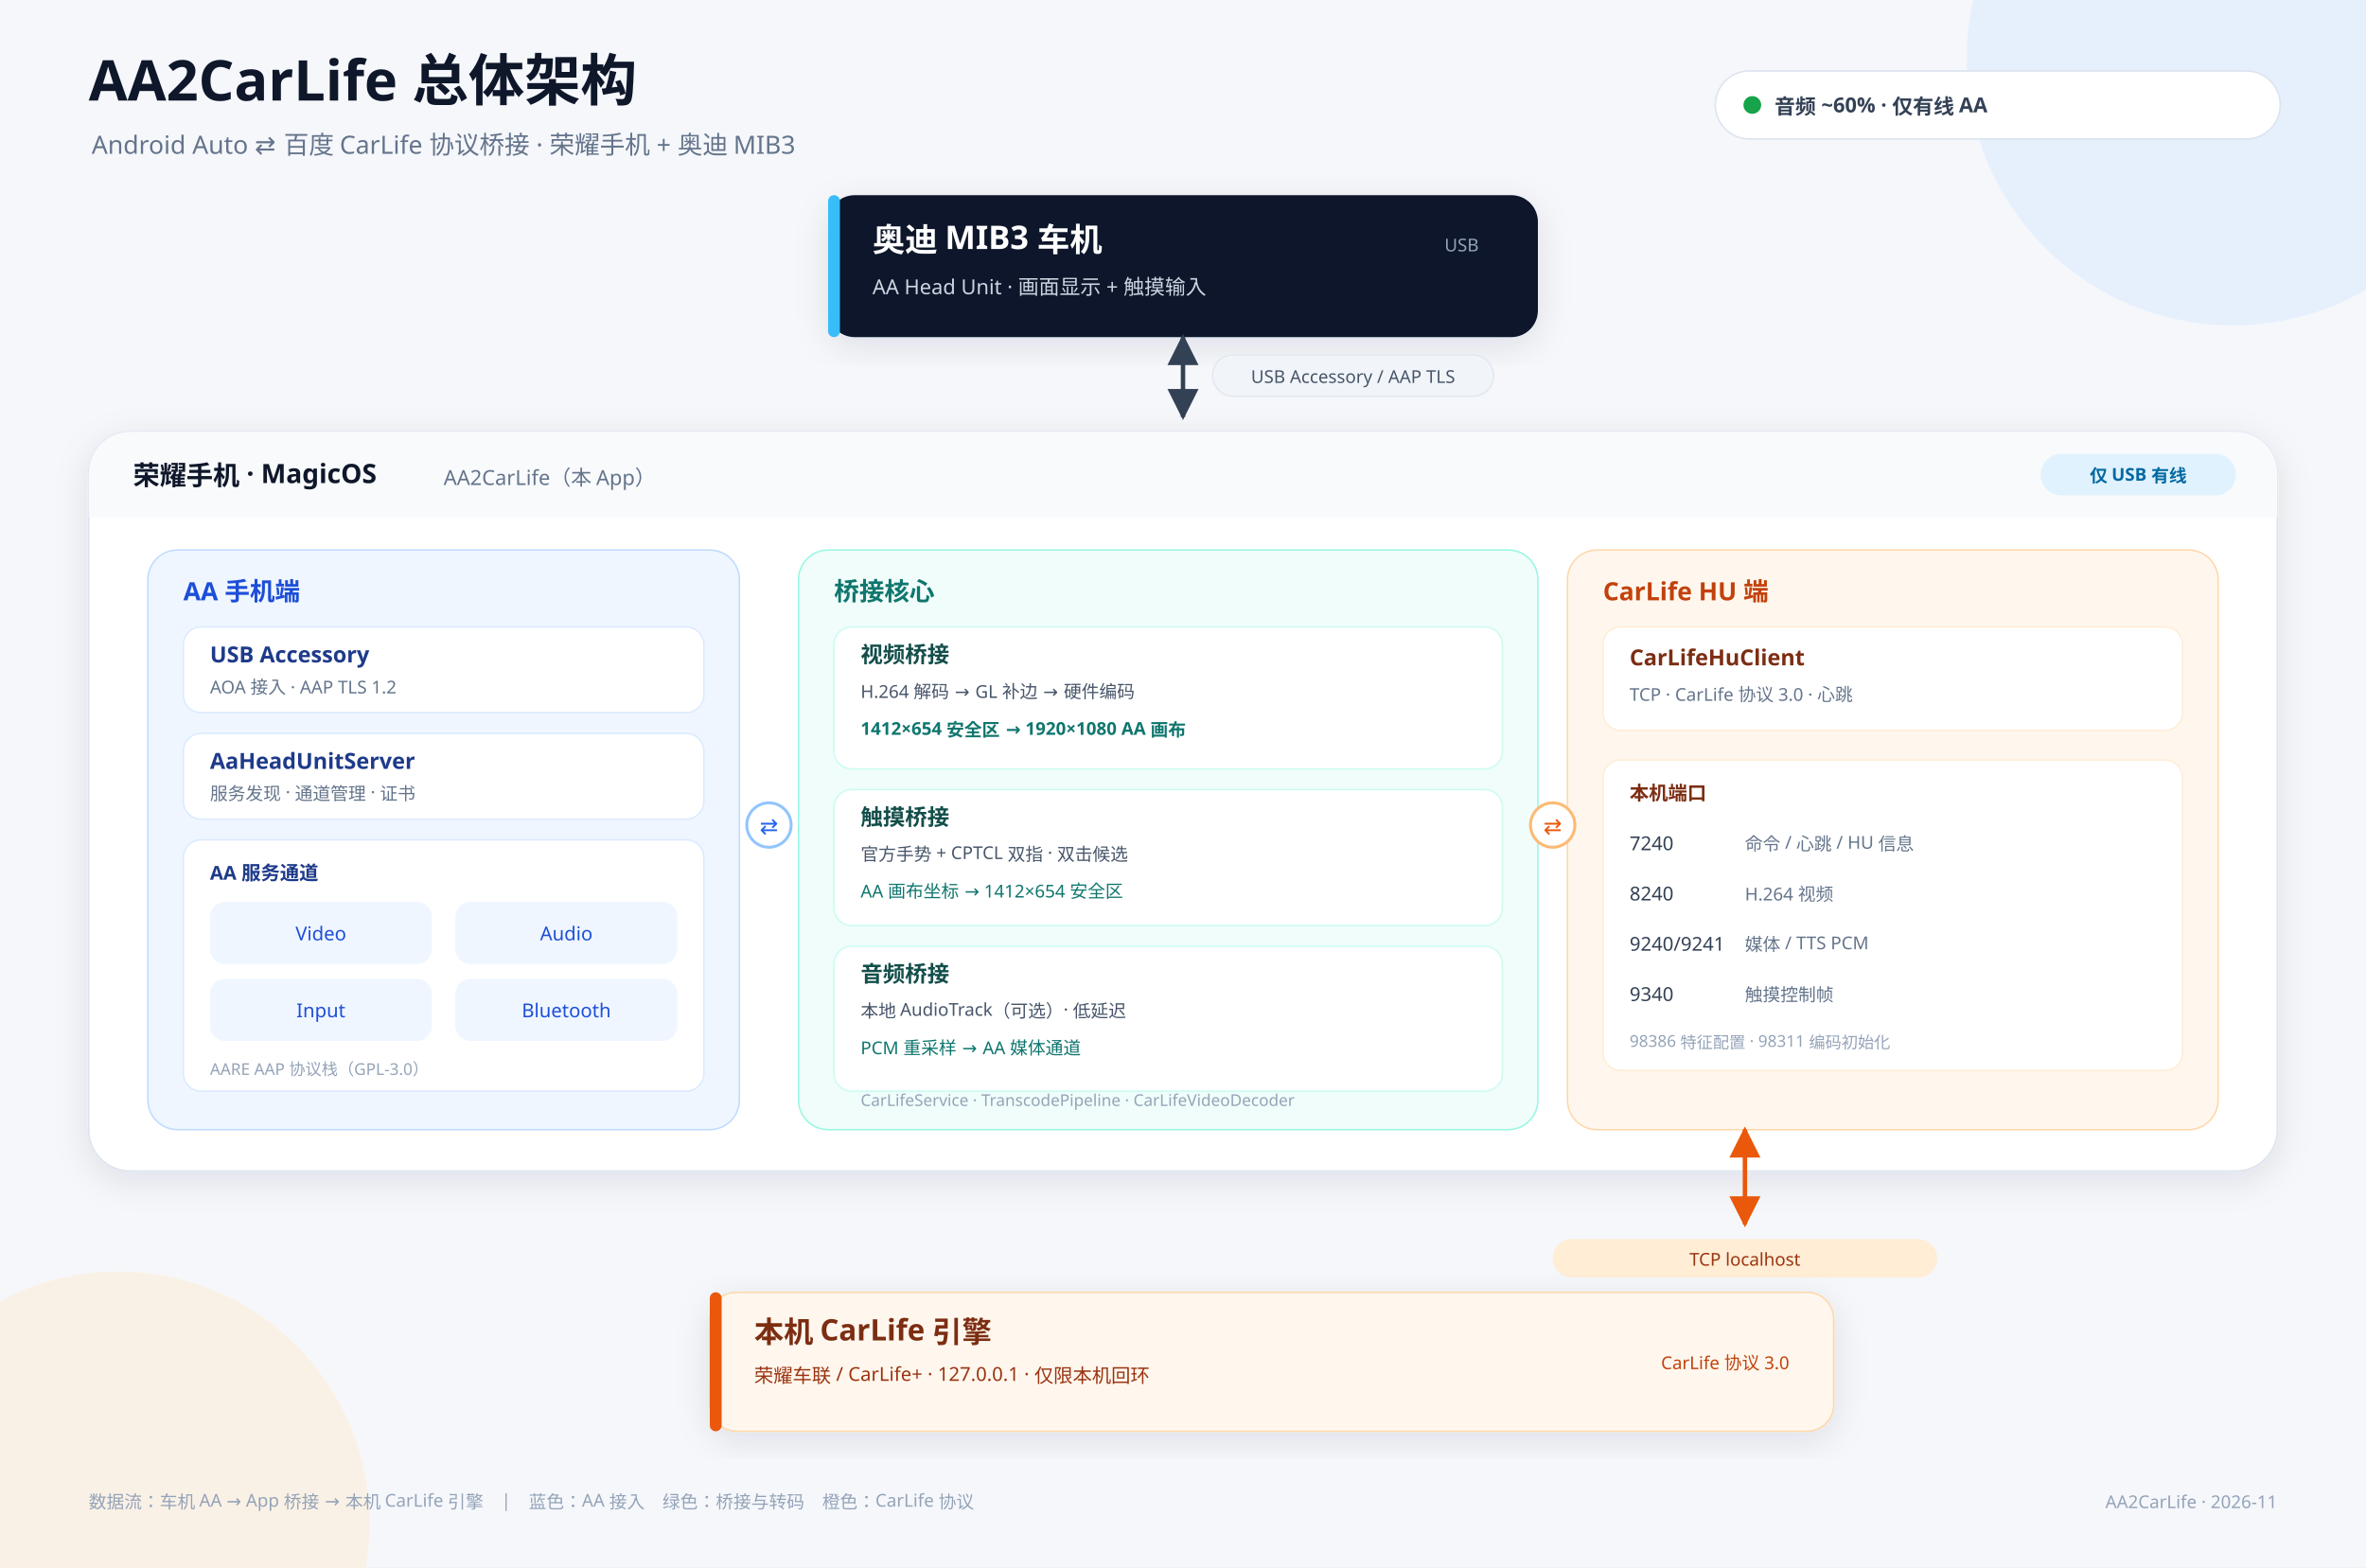
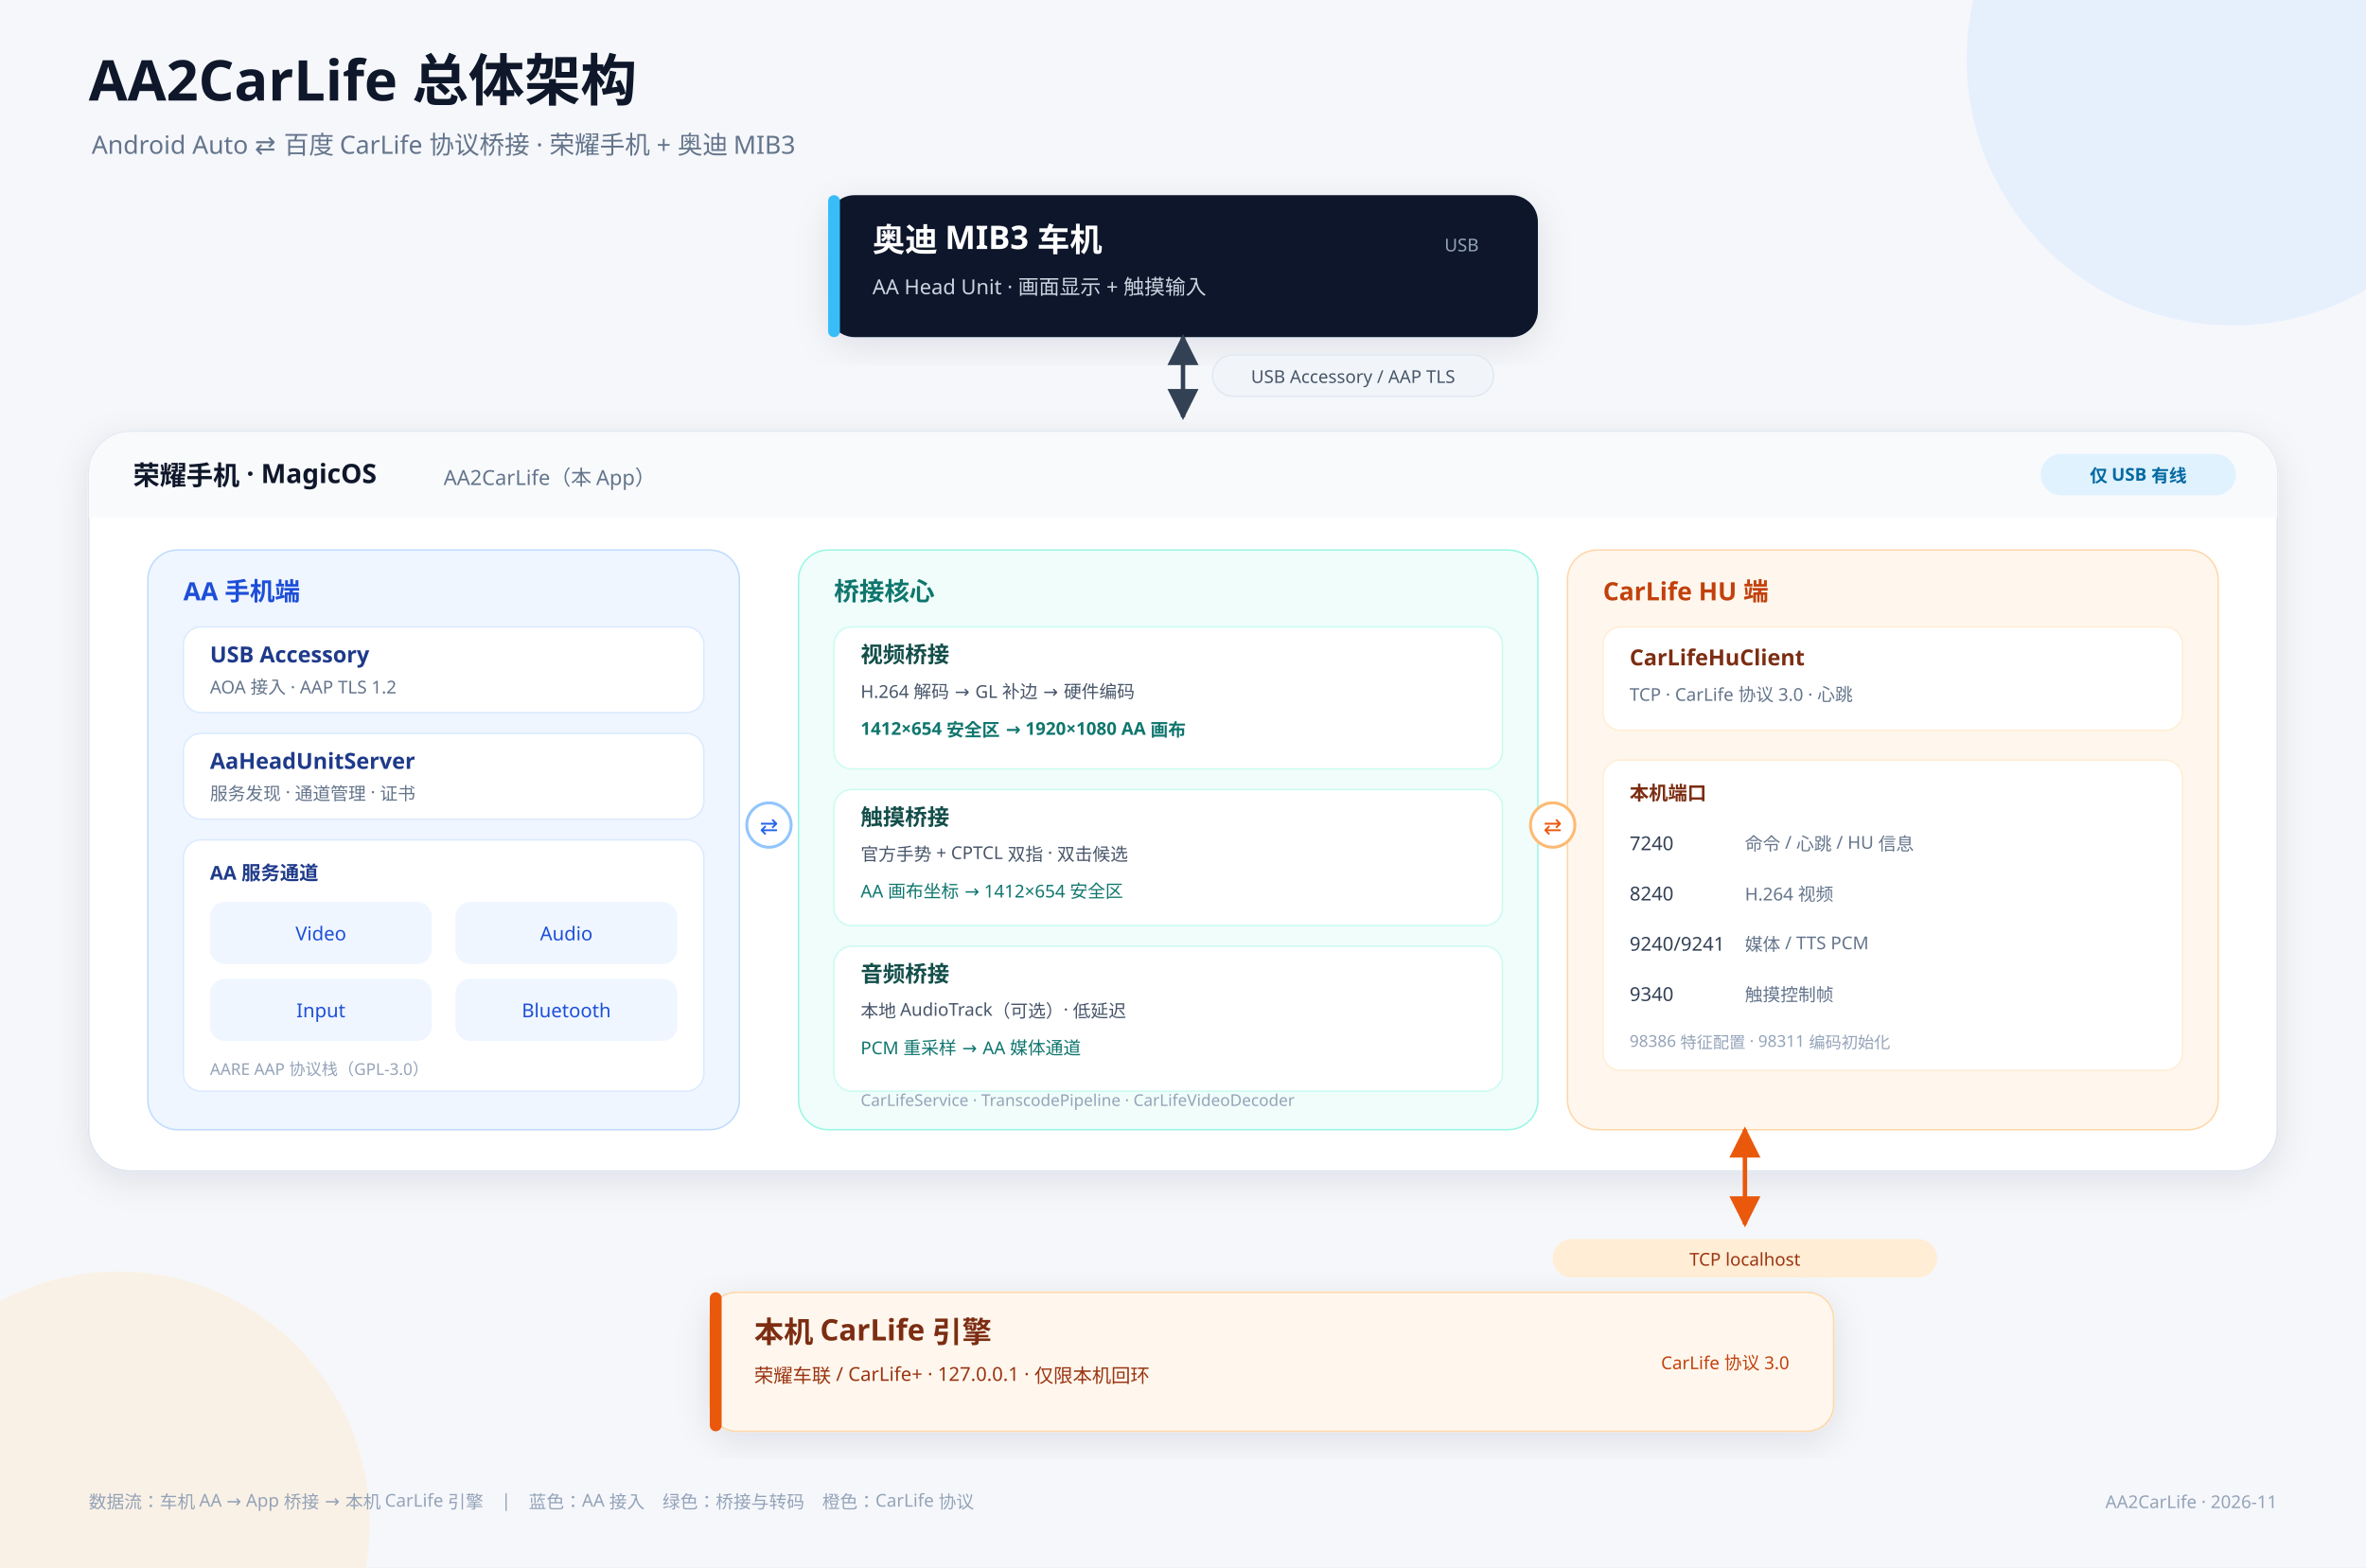
<svg xmlns="http://www.w3.org/2000/svg" width="1600" height="1060" viewBox="0 0 1600 1060">
  <defs>
    <filter id="shadow" x="-20%" y="-20%" width="140%" height="140%">
      <feDropShadow dx="0" dy="6" stdDeviation="12" flood-color="#0F172A" flood-opacity="0.10" />
    </filter>
    <marker id="arrowBlue" viewBox="0 0 10 10" refX="9" refY="5" markerWidth="7" markerHeight="7" orient="auto-start-reverse">
      <path d="M 0 0 L 10 5 L 0 10 z" fill="#2563EB" />
    </marker>
    <marker id="arrowGreen" viewBox="0 0 10 10" refX="9" refY="5" markerWidth="7" markerHeight="7" orient="auto-start-reverse">
      <path d="M 0 0 L 10 5 L 0 10 z" fill="#0F766E" />
    </marker>
    <marker id="arrowOrange" viewBox="0 0 10 10" refX="9" refY="5" markerWidth="7" markerHeight="7" orient="auto-start-reverse">
      <path d="M 0 0 L 10 5 L 0 10 z" fill="#EA580C" />
    </marker>
    <marker id="arrowDark" viewBox="0 0 10 10" refX="9" refY="5" markerWidth="7" markerHeight="7" orient="auto-start-reverse">
      <path d="M 0 0 L 10 5 L 0 10 z" fill="#334155" />
    </marker>
  </defs>
  <rect width="1600" height="1060" fill="#F5F7FB" />
  <circle cx="1510" cy="40" r="180" fill="#DBEAFE" opacity="0.55" />
  <circle cx="80" cy="1030" r="170" fill="#FFEDD5" opacity="0.55" />
  <text x="60" y="68" font-family="Microsoft YaHei, Noto Sans SC, PingFang SC, sans-serif" font-size="38" font-weight="700" fill="#0F172A">AA2CarLife 总体架构</text>
  <text x="62" y="104" font-family="Microsoft YaHei, Noto Sans SC, PingFang SC, sans-serif" font-size="17" fill="#64748B">Android Auto ⇄ 百度 CarLife 协议桥接 · 荣耀手机 + 奥迪 MIB3</text>
-   <rect x="1160" y="48" width="382" height="46" rx="23" fill="#FFFFFF" stroke="#DCE3EE" />
-   <circle cx="1185" cy="71" r="6" fill="#16A34A" />
-   <text x="1200" y="77" font-family="Microsoft YaHei, Noto Sans SC, PingFang SC, sans-serif" font-size="14" font-weight="600" fill="#334155">音频 ~60% · 仅有线 AA</text>
  <rect x="560" y="132" width="480" height="96" rx="18" fill="#0F172A" filter="url(#shadow)" />
  <rect x="560" y="132" width="8" height="96" rx="4" fill="#38BDF8" />
  <text x="590" y="170" font-family="Microsoft YaHei, Noto Sans SC, PingFang SC, sans-serif" font-size="22" font-weight="700" fill="#FFFFFF">奥迪 MIB3 车机</text>
  <text x="590" y="199" font-family="Microsoft YaHei, Noto Sans SC, PingFang SC, sans-serif" font-size="14" fill="#CBD5E1">AA Head Unit · 画面显示 + 触摸输入</text>
  <text x="1000" y="170" text-anchor="end" font-family="Microsoft YaHei, Noto Sans SC, PingFang SC, sans-serif" font-size="12" fill="#94A3B8">USB</text>
  <path d="M 800 228 L 800 282" stroke="#334155" stroke-width="3" marker-start="url(#arrowDark)" marker-end="url(#arrowDark)" />
  <rect x="820" y="240" width="190" height="28" rx="14" fill="#F1F5F9" stroke="#E2E8F0" />
  <text x="915" y="259" text-anchor="middle" font-family="Microsoft YaHei, Noto Sans SC, PingFang SC, sans-serif" font-size="12" fill="#475569">USB Accessory / AAP TLS</text>
  <rect x="60" y="292" width="1480" height="500" rx="28" fill="#FFFFFF" stroke="#DCE3EE" filter="url(#shadow)" />
  <rect x="60" y="292" width="1480" height="58" rx="28" fill="#F8FAFC" />
  <rect x="60" y="322" width="1480" height="28" fill="#F8FAFC" />
  <text x="90" y="328" font-family="Microsoft YaHei, Noto Sans SC, PingFang SC, sans-serif" font-size="18" font-weight="700" fill="#0F172A">荣耀手机 · MagicOS</text>
  <text x="300" y="328" font-family="Microsoft YaHei, Noto Sans SC, PingFang SC, sans-serif" font-size="14" fill="#64748B">AA2CarLife（本 App）</text>
  <rect x="1380" y="307" width="132" height="28" rx="14" fill="#E0F2FE" />
  <text x="1446" y="326" text-anchor="middle" font-family="Microsoft YaHei, Noto Sans SC, PingFang SC, sans-serif" font-size="12" font-weight="600" fill="#0369A1">仅 USB 有线</text>
  <rect x="100" y="372" width="400" height="392" rx="20" fill="#EFF6FF" stroke="#BFDBFE" />
  <text x="124" y="406" font-family="Microsoft YaHei, Noto Sans SC, PingFang SC, sans-serif" font-size="17" font-weight="700" fill="#1D4ED8">AA 手机端</text>
  <rect x="124" y="424" width="352" height="58" rx="12" fill="#FFFFFF" stroke="#DBEAFE" />
  <text x="142" y="448" font-family="Microsoft YaHei, Noto Sans SC, PingFang SC, sans-serif" font-size="15" font-weight="600" fill="#1E3A8A">USB Accessory</text>
  <text x="142" y="469" font-family="Microsoft YaHei, Noto Sans SC, PingFang SC, sans-serif" font-size="12" fill="#64748B">AOA 接入 · AAP TLS 1.2</text>
  <rect x="124" y="496" width="352" height="58" rx="12" fill="#FFFFFF" stroke="#DBEAFE" />
  <text x="142" y="520" font-family="Microsoft YaHei, Noto Sans SC, PingFang SC, sans-serif" font-size="15" font-weight="600" fill="#1E3A8A">AaHeadUnitServer</text>
  <text x="142" y="541" font-family="Microsoft YaHei, Noto Sans SC, PingFang SC, sans-serif" font-size="12" fill="#64748B">服务发现 · 通道管理 · 证书</text>
  <rect x="124" y="568" width="352" height="170" rx="12" fill="#FFFFFF" stroke="#DBEAFE" />
  <text x="142" y="595" font-family="Microsoft YaHei, Noto Sans SC, PingFang SC, sans-serif" font-size="13" font-weight="600" fill="#1E3A8A">AA 服务通道</text>
  <rect x="142" y="610" width="150" height="42" rx="10" fill="#EFF6FF" />
  <text x="217" y="636" text-anchor="middle" font-family="Microsoft YaHei, Noto Sans SC, PingFang SC, sans-serif" font-size="13" fill="#1D4ED8">Video</text>
  <rect x="308" y="610" width="150" height="42" rx="10" fill="#EFF6FF" />
  <text x="383" y="636" text-anchor="middle" font-family="Microsoft YaHei, Noto Sans SC, PingFang SC, sans-serif" font-size="13" fill="#1D4ED8">Audio</text>
  <rect x="142" y="662" width="150" height="42" rx="10" fill="#EFF6FF" />
  <text x="217" y="688" text-anchor="middle" font-family="Microsoft YaHei, Noto Sans SC, PingFang SC, sans-serif" font-size="13" fill="#1D4ED8">Input</text>
  <rect x="308" y="662" width="150" height="42" rx="10" fill="#EFF6FF" />
  <text x="383" y="688" text-anchor="middle" font-family="Microsoft YaHei, Noto Sans SC, PingFang SC, sans-serif" font-size="13" fill="#1D4ED8">Bluetooth</text>
  <text x="142" y="727" font-family="Microsoft YaHei, Noto Sans SC, PingFang SC, sans-serif" font-size="11" fill="#94A3B8">AARE AAP 协议栈（GPL-3.0）</text>
  <rect x="540" y="372" width="500" height="392" rx="20" fill="#F0FDFA" stroke="#99F6E4" />
  <text x="564" y="406" font-family="Microsoft YaHei, Noto Sans SC, PingFang SC, sans-serif" font-size="17" font-weight="700" fill="#0F766E">桥接核心</text>
  <rect x="564" y="424" width="452" height="96" rx="12" fill="#FFFFFF" stroke="#CCFBF1" />
  <text x="582" y="448" font-family="Microsoft YaHei, Noto Sans SC, PingFang SC, sans-serif" font-size="15" font-weight="600" fill="#134E4A">视频桥接</text>
  <text x="582" y="472" font-family="Microsoft YaHei, Noto Sans SC, PingFang SC, sans-serif" font-size="12" fill="#475569">H.264 解码 → GL 补边 → 硬件编码</text>
  <text x="582" y="497" font-family="Microsoft YaHei, Noto Sans SC, PingFang SC, sans-serif" font-size="12" font-weight="600" fill="#0F766E">1412×654 安全区 → 1920×1080 AA 画布</text>
  <rect x="564" y="534" width="452" height="92" rx="12" fill="#FFFFFF" stroke="#CCFBF1" />
  <text x="582" y="558" font-family="Microsoft YaHei, Noto Sans SC, PingFang SC, sans-serif" font-size="15" font-weight="600" fill="#134E4A">触摸桥接</text>
  <text x="582" y="582" font-family="Microsoft YaHei, Noto Sans SC, PingFang SC, sans-serif" font-size="12" fill="#475569">官方手势 + CPTCL 双指 · 双击候选</text>
  <text x="582" y="607" font-family="Microsoft YaHei, Noto Sans SC, PingFang SC, sans-serif" font-size="12" fill="#0F766E">AA 画布坐标 → 1412×654 安全区</text>
  <rect x="564" y="640" width="452" height="98" rx="12" fill="#FFFFFF" stroke="#CCFBF1" />
  <text x="582" y="664" font-family="Microsoft YaHei, Noto Sans SC, PingFang SC, sans-serif" font-size="15" font-weight="600" fill="#134E4A">音频桥接</text>
  <text x="582" y="688" font-family="Microsoft YaHei, Noto Sans SC, PingFang SC, sans-serif" font-size="12" fill="#475569">本地 AudioTrack（可选）· 低延迟</text>
  <text x="582" y="713" font-family="Microsoft YaHei, Noto Sans SC, PingFang SC, sans-serif" font-size="12" fill="#0F766E">PCM 重采样 → AA 媒体通道</text>
  <text x="582" y="748" font-family="Microsoft YaHei, Noto Sans SC, PingFang SC, sans-serif" font-size="11" fill="#94A3B8">CarLifeService · TranscodePipeline · CarLifeVideoDecoder</text>
  <rect x="1060" y="372" width="440" height="392" rx="20" fill="#FFF7ED" stroke="#FED7AA" />
  <text x="1084" y="406" font-family="Microsoft YaHei, Noto Sans SC, PingFang SC, sans-serif" font-size="17" font-weight="700" fill="#C2410C">CarLife HU 端</text>
  <rect x="1084" y="424" width="392" height="70" rx="12" fill="#FFFFFF" stroke="#FFEDD5" />
  <text x="1102" y="450" font-family="Microsoft YaHei, Noto Sans SC, PingFang SC, sans-serif" font-size="15" font-weight="600" fill="#7C2D12">CarLifeHuClient</text>
  <text x="1102" y="474" font-family="Microsoft YaHei, Noto Sans SC, PingFang SC, sans-serif" font-size="12" fill="#64748B">TCP · CarLife 协议 3.0 · 心跳</text>
  <rect x="1084" y="514" width="392" height="210" rx="12" fill="#FFFFFF" stroke="#FFEDD5" />
  <text x="1102" y="541" font-family="Microsoft YaHei, Noto Sans SC, PingFang SC, sans-serif" font-size="13" font-weight="600" fill="#7C2D12">本机端口</text>
  <text x="1102" y="575" font-family="Microsoft YaHei, Noto Sans SC, PingFang SC, sans-serif" font-size="13" fill="#334155">7240</text>
  <text x="1180" y="575" font-family="Microsoft YaHei, Noto Sans SC, PingFang SC, sans-serif" font-size="12" fill="#64748B">命令 / 心跳 / HU 信息</text>
  <text x="1102" y="609" font-family="Microsoft YaHei, Noto Sans SC, PingFang SC, sans-serif" font-size="13" fill="#334155">8240</text>
  <text x="1180" y="609" font-family="Microsoft YaHei, Noto Sans SC, PingFang SC, sans-serif" font-size="12" fill="#64748B">H.264 视频</text>
  <text x="1102" y="643" font-family="Microsoft YaHei, Noto Sans SC, PingFang SC, sans-serif" font-size="13" fill="#334155">9240/9241</text>
  <text x="1180" y="643" font-family="Microsoft YaHei, Noto Sans SC, PingFang SC, sans-serif" font-size="12" fill="#64748B">媒体 / TTS PCM</text>
  <text x="1102" y="677" font-family="Microsoft YaHei, Noto Sans SC, PingFang SC, sans-serif" font-size="13" fill="#334155">9340</text>
  <text x="1180" y="677" font-family="Microsoft YaHei, Noto Sans SC, PingFang SC, sans-serif" font-size="12" fill="#64748B">触摸控制帧</text>
  <text x="1102" y="708" font-family="Microsoft YaHei, Noto Sans SC, PingFang SC, sans-serif" font-size="11" fill="#94A3B8">98386 特征配置 · 98311 编码初始化</text>
  <circle cx="520" cy="558" r="15" fill="#FFFFFF" stroke="#93C5FD" stroke-width="2" />
  <text x="520" y="564" text-anchor="middle" font-family="Microsoft YaHei, Noto Sans SC, PingFang SC, sans-serif" font-size="15" fill="#2563EB">⇄</text>
  <circle cx="1050" cy="558" r="15" fill="#FFFFFF" stroke="#FDBA74" stroke-width="2" />
  <text x="1050" y="564" text-anchor="middle" font-family="Microsoft YaHei, Noto Sans SC, PingFang SC, sans-serif" font-size="15" fill="#EA580C">⇄</text>
  <path d="M 1180 764 L 1180 828" stroke="#EA580C" stroke-width="3" marker-start="url(#arrowOrange)" marker-end="url(#arrowOrange)" />
  <rect x="1050" y="838" width="260" height="26" rx="13" fill="#FFEDD5" />
  <text x="1180" y="856" text-anchor="middle" font-family="Microsoft YaHei, Noto Sans SC, PingFang SC, sans-serif" font-size="12" fill="#9A3412">TCP localhost</text>
  <rect x="480" y="874" width="760" height="94" rx="18" fill="#FFF7ED" stroke="#FED7AA" filter="url(#shadow)" />
  <rect x="480" y="874" width="8" height="94" rx="4" fill="#EA580C" />
  <text x="510" y="908" font-family="Microsoft YaHei, Noto Sans SC, PingFang SC, sans-serif" font-size="20" font-weight="700" fill="#7C2D12">本机 CarLife 引擎</text>
  <text x="510" y="935" font-family="Microsoft YaHei, Noto Sans SC, PingFang SC, sans-serif" font-size="13" fill="#9A3412">荣耀车联 / CarLife+ · 127.0.0.1 · 仅限本机回环</text>
  <text x="1210" y="926" text-anchor="end" font-family="Microsoft YaHei, Noto Sans SC, PingFang SC, sans-serif" font-size="12" fill="#C2410C">CarLife 协议 3.0</text>
  <text x="60" y="1020" font-family="Microsoft YaHei, Noto Sans SC, PingFang SC, sans-serif" font-size="12" fill="#94A3B8">数据流：车机 AA → App 桥接 → 本机 CarLife 引擎　|　蓝色：AA 接入　绿色：桥接与转码　橙色：CarLife 协议</text>
  <text x="1540" y="1020" text-anchor="end" font-family="Microsoft YaHei, Noto Sans SC, PingFang SC, sans-serif" font-size="12" fill="#94A3B8">AA2CarLife · 2026-11</text>
</svg>
